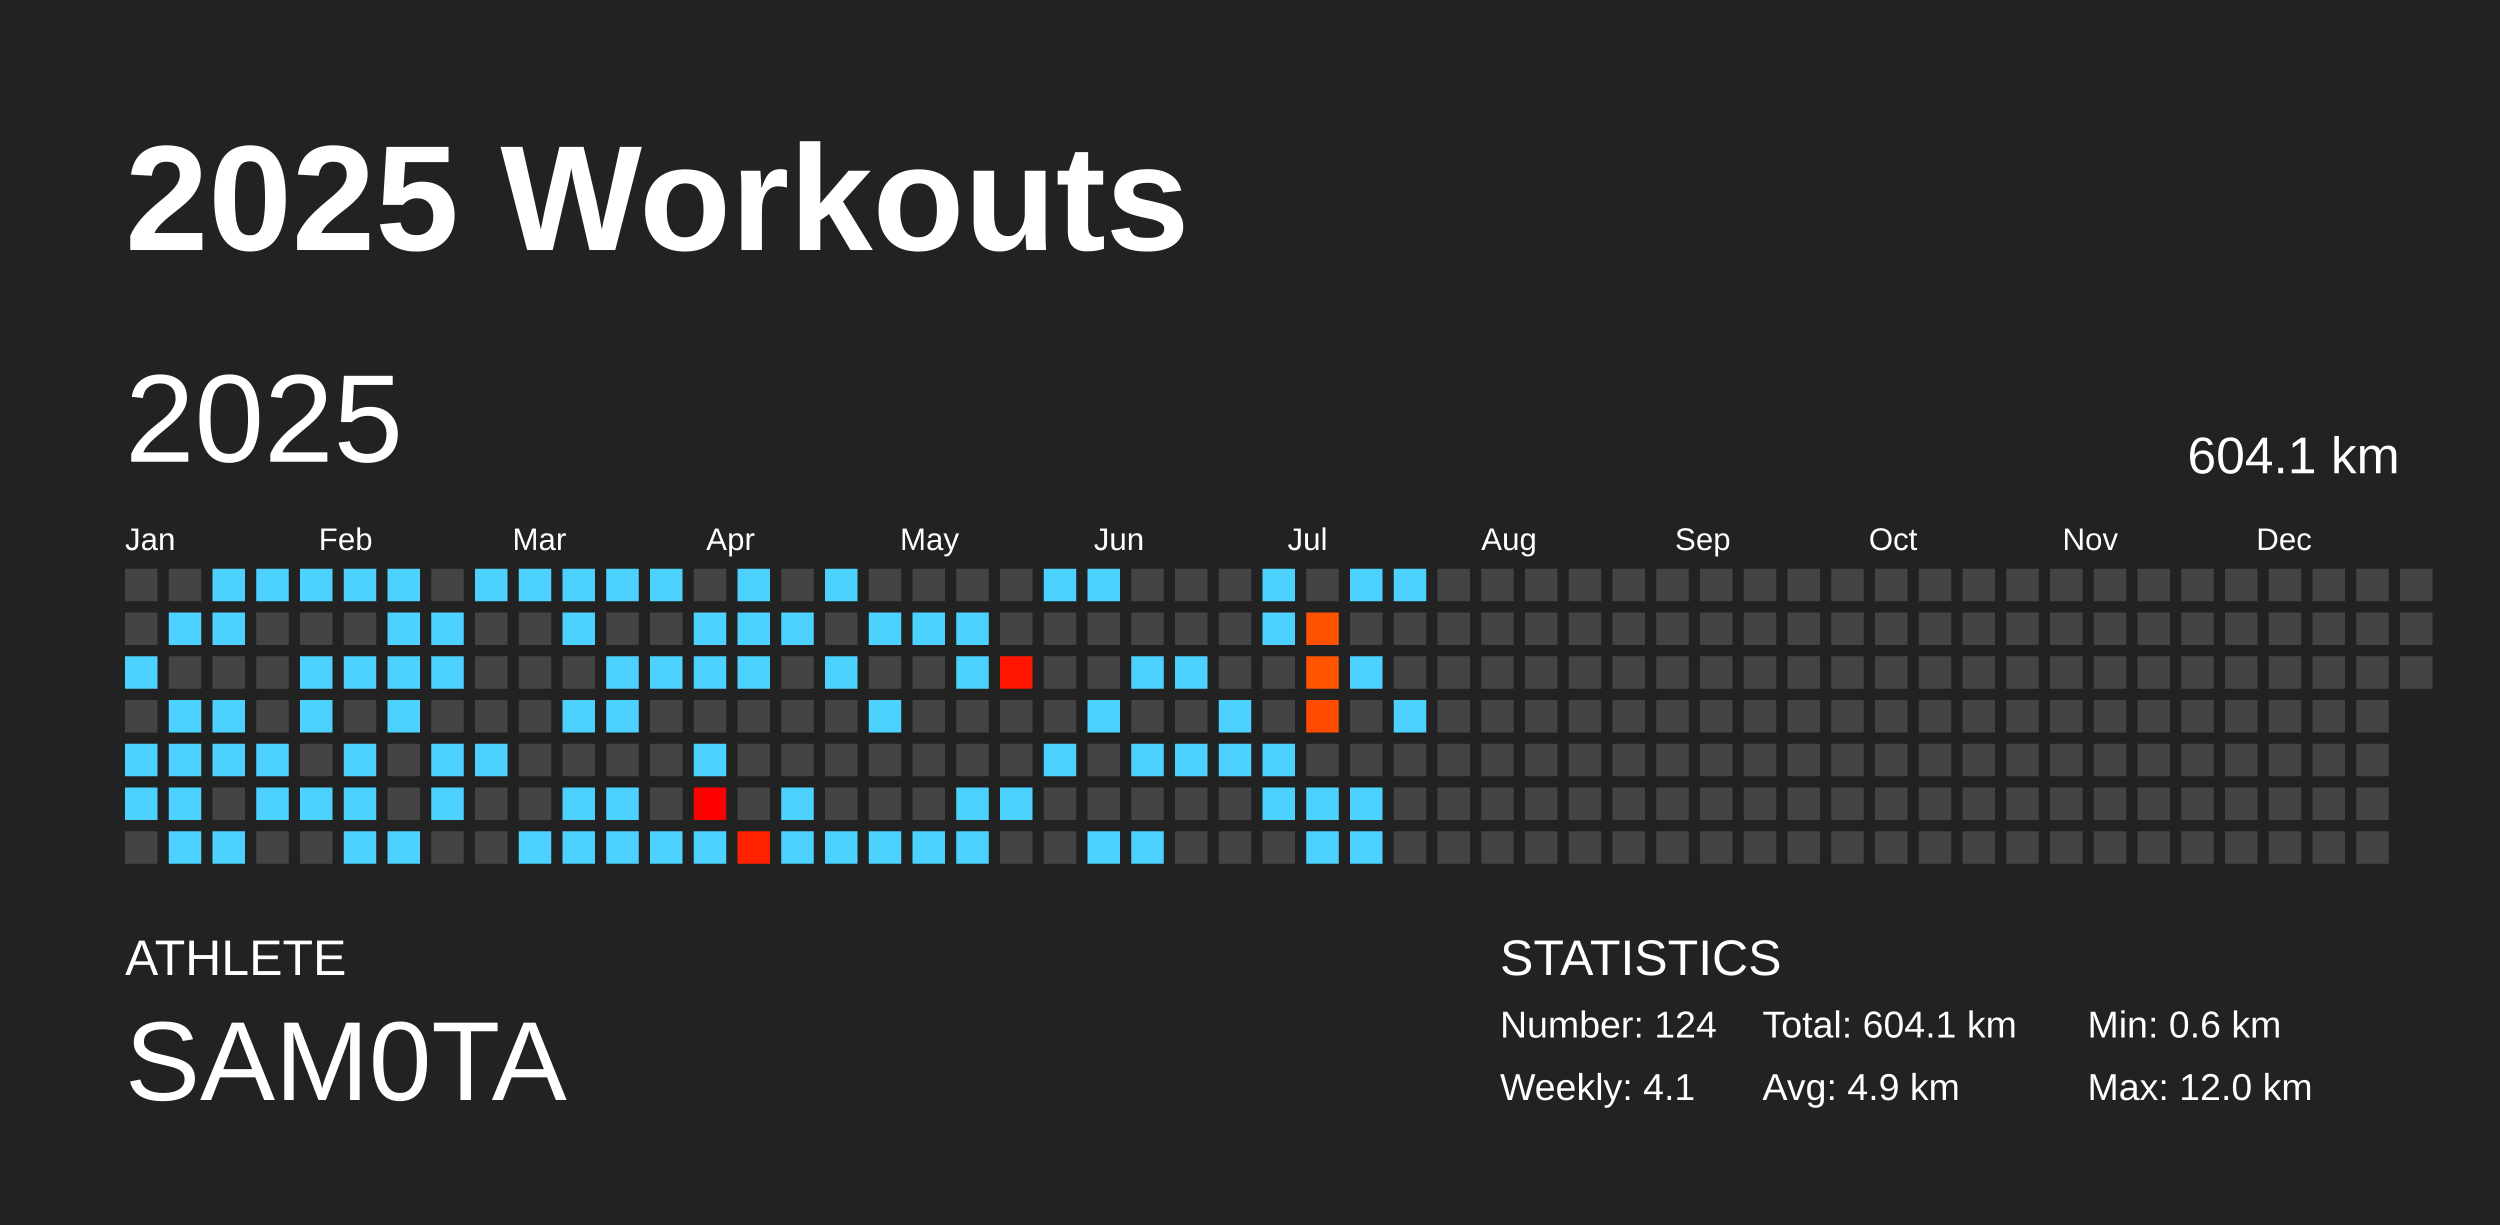
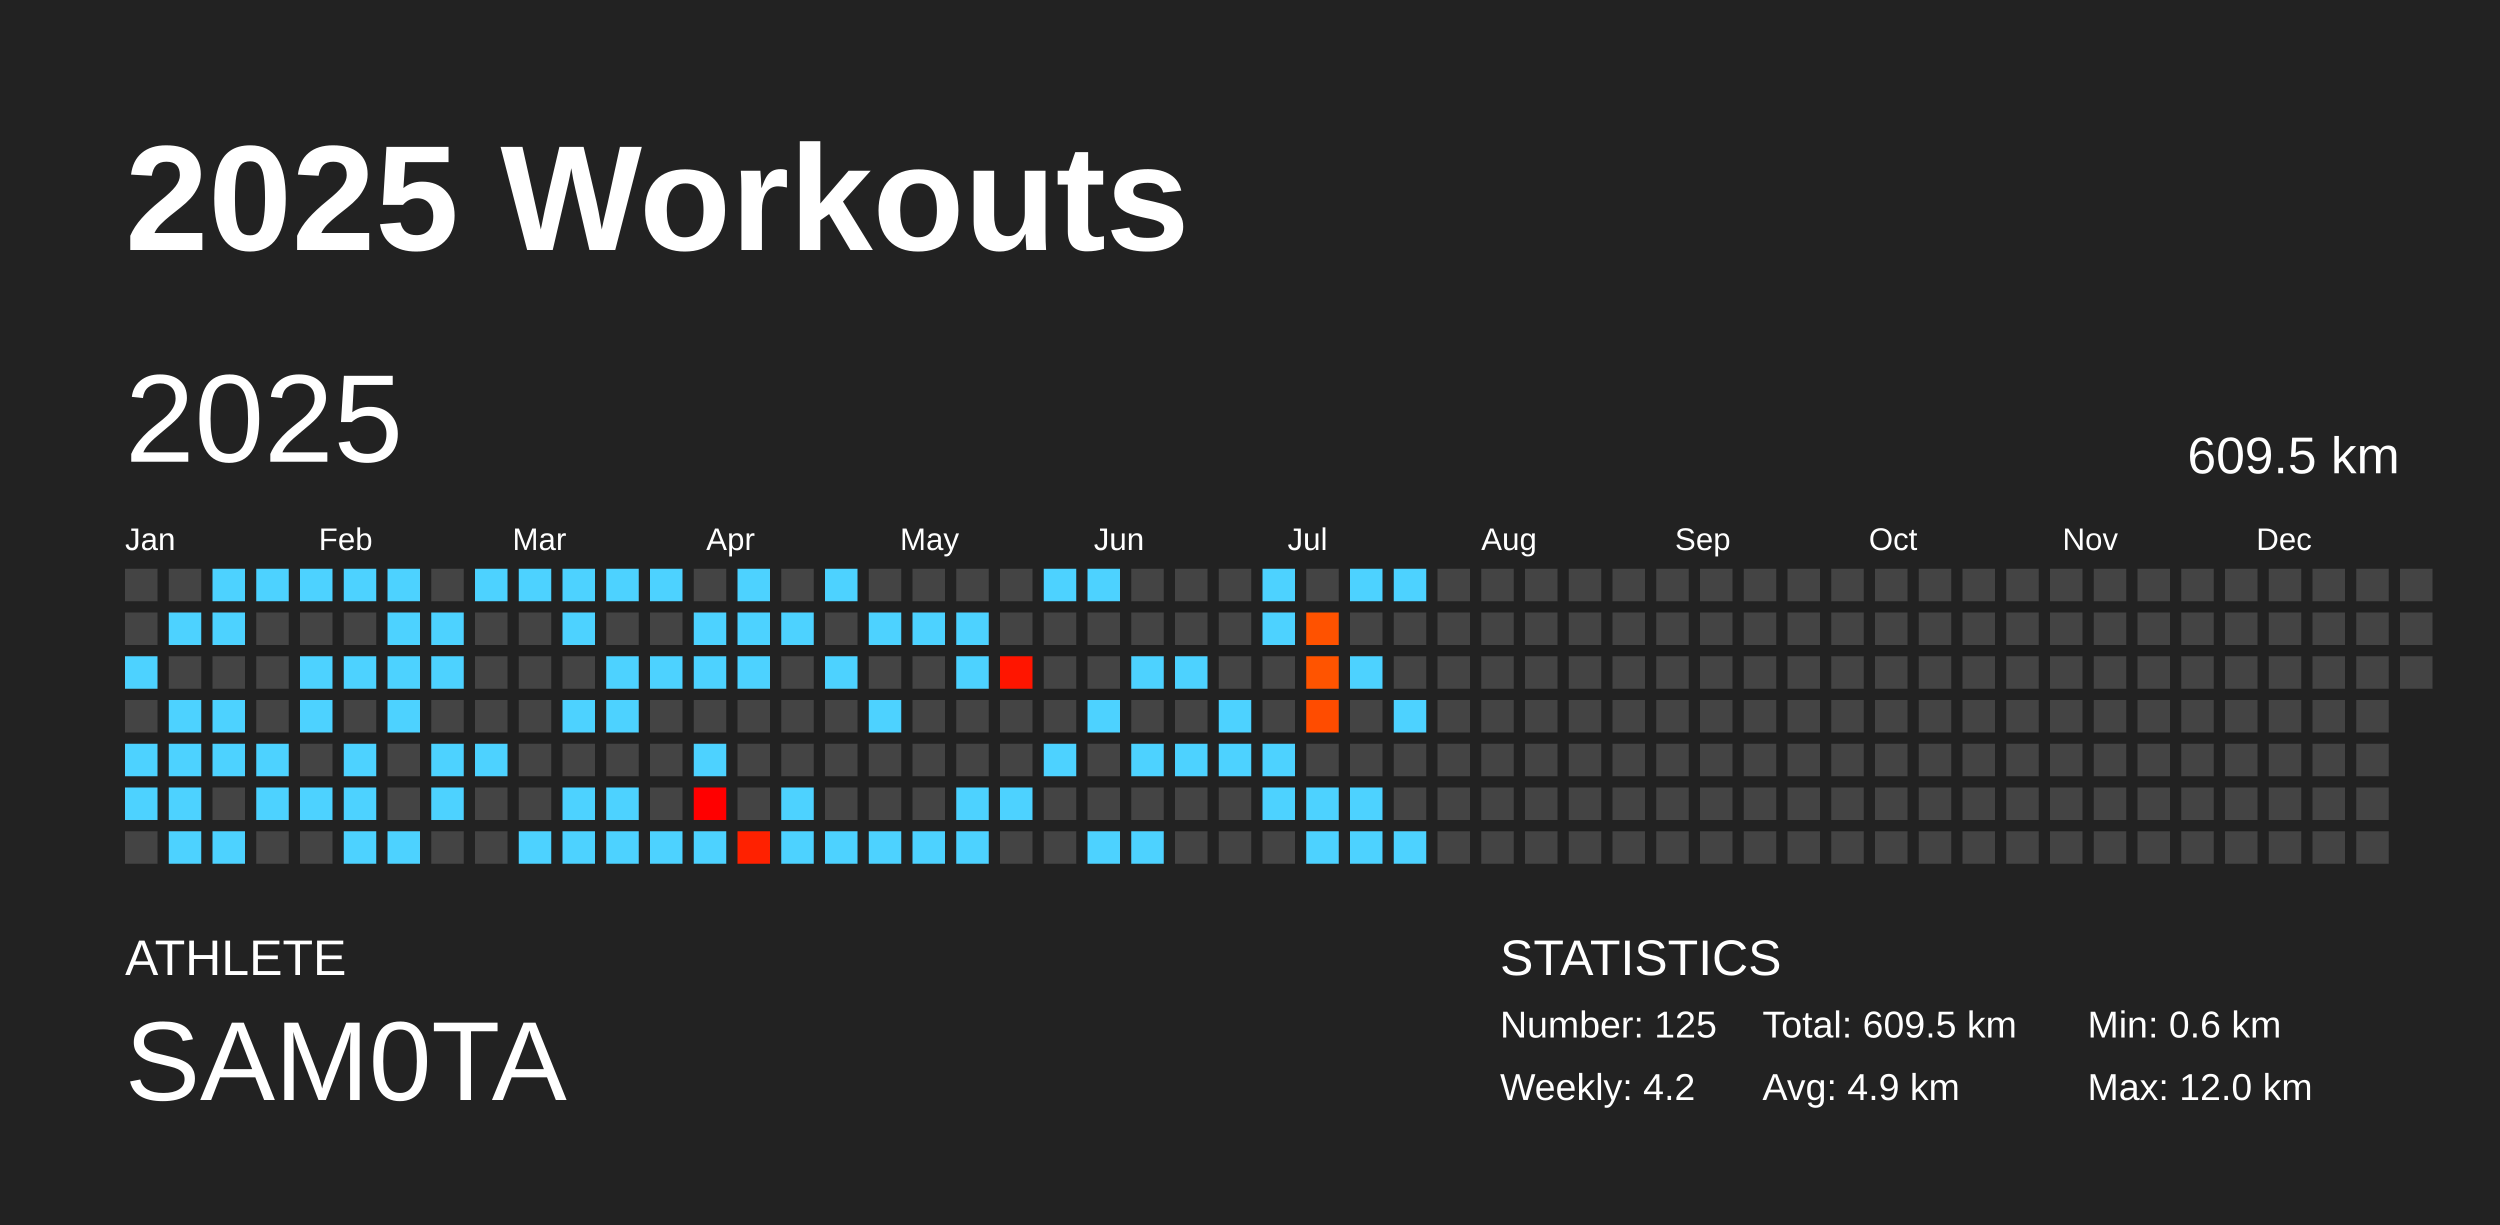
<svg xmlns="http://www.w3.org/2000/svg" baseProfile="full" height="98mm" version="1.1" viewBox="0,0,200,98" width="200mm">
  <defs />
  <rect fill="#222222" height="98" width="200" x="0" y="0" />
  <text fill="#FFFFFF" style="font-size:12px; font-family:Arial; font-weight:bold;" x="10" y="20">2025 Workouts</text>
  <text fill="#FFFFFF" style="font-size:4px; font-family:Arial" x="10" y="78">ATHLETE</text>
  <text fill="#FFFFFF" style="font-size:9px; font-family:Arial" x="10" y="88">SAM0TA</text>
  <text fill="#FFFFFF" style="font-size:4px; font-family:Arial" x="120" y="78">STATISTICS</text>
-   <text fill="#FFFFFF" style="font-size:3px; font-family:Arial" x="120" y="83">Number: 124</text>
-   <text fill="#FFFFFF" style="font-size:3px; font-family:Arial" x="120" y="88">Weekly: 4.1</text>
-   <text fill="#FFFFFF" style="font-size:3px; font-family:Arial" x="141" y="83">Total: 604.1 km</text>
+   <text fill="#FFFFFF" style="font-size:3px; font-family:Arial" x="120" y="83">Number: 125</text>
+   <text fill="#FFFFFF" style="font-size:3px; font-family:Arial" x="120" y="88">Weekly: 4.2</text>
+   <text fill="#FFFFFF" style="font-size:3px; font-family:Arial" x="141" y="83">Total: 609.5 km</text>
  <text fill="#FFFFFF" style="font-size:3px; font-family:Arial" x="141" y="88">Avg: 4.9 km</text>
  <text fill="#FFFFFF" style="font-size:3px; font-family:Arial" x="167" y="83">Min: 0.6 km</text>
  <text fill="#FFFFFF" style="font-size:3px; font-family:Arial" x="167" y="88">Max: 12.0 km</text>
  <text dominant-baseline="hanging" fill="#FFFFFF" style="font-size:10.0px; font-family:Arial;" x="10" y="30">2025</text>
-   <text dominant-baseline="hanging" fill="#FFFFFF" style="font-size:4.125px; font-family:Arial;" x="175" y="35">604.1 km</text>
+   <text dominant-baseline="hanging" fill="#FFFFFF" style="font-size:4.125px; font-family:Arial;" x="175" y="35">609.5 km</text>
  <text fill="#FFFFFF" style="font-size:2.5px; font-family:Arial" x="10.0" y="44">Jan</text>
  <text fill="#FFFFFF" style="font-size:2.5px; font-family:Arial" x="25.5" y="44">Feb</text>
  <text fill="#FFFFFF" style="font-size:2.5px; font-family:Arial" x="41.0" y="44">Mar</text>
  <text fill="#FFFFFF" style="font-size:2.5px; font-family:Arial" x="56.5" y="44">Apr</text>
  <text fill="#FFFFFF" style="font-size:2.5px; font-family:Arial" x="72.0" y="44">May</text>
  <text fill="#FFFFFF" style="font-size:2.5px; font-family:Arial" x="87.5" y="44">Jun</text>
  <text fill="#FFFFFF" style="font-size:2.5px; font-family:Arial" x="103.0" y="44">Jul</text>
  <text fill="#FFFFFF" style="font-size:2.5px; font-family:Arial" x="118.5" y="44">Aug</text>
  <text fill="#FFFFFF" style="font-size:2.5px; font-family:Arial" x="134.0" y="44">Sep</text>
  <text fill="#FFFFFF" style="font-size:2.5px; font-family:Arial" x="149.5" y="44">Oct</text>
  <text fill="#FFFFFF" style="font-size:2.5px; font-family:Arial" x="165.0" y="44">Nov</text>
  <text fill="#FFFFFF" style="font-size:2.5px; font-family:Arial" x="180.5" y="44">Dec</text>
  <rect fill="#444444" height="2.6" width="2.6" x="10.0" y="45.5" />
  <rect fill="#444444" height="2.6" width="2.6" x="10.0" y="49.0" />
  <rect fill="#4dd2ff" height="2.6" width="2.6" x="10.0" y="52.5" />
  <rect fill="#444444" height="2.6" width="2.6" x="10.0" y="56.0" />
  <rect fill="#4dd2ff" height="2.6" width="2.6" x="10.0" y="59.5" />
  <rect fill="#4dd2ff" height="2.6" width="2.6" x="10.0" y="63.0" />
  <rect fill="#444444" height="2.6" width="2.6" x="10.0" y="66.5" />
  <rect fill="#444444" height="2.6" width="2.6" x="13.5" y="45.5" />
  <rect fill="#4dd2ff" height="2.6" width="2.6" x="13.5" y="49.0" />
  <rect fill="#444444" height="2.6" width="2.6" x="13.5" y="52.5" />
  <rect fill="#4dd2ff" height="2.6" width="2.6" x="13.5" y="56.0" />
  <rect fill="#4dd2ff" height="2.6" width="2.6" x="13.5" y="59.5" />
  <rect fill="#4dd2ff" height="2.6" width="2.6" x="13.5" y="63.0" />
  <rect fill="#4dd2ff" height="2.6" width="2.6" x="13.5" y="66.5" />
  <rect fill="#4dd2ff" height="2.6" width="2.6" x="17.0" y="45.5" />
  <rect fill="#4dd2ff" height="2.6" width="2.6" x="17.0" y="49.0" />
  <rect fill="#444444" height="2.6" width="2.6" x="17.0" y="52.5" />
  <rect fill="#4dd2ff" height="2.6" width="2.6" x="17.0" y="56.0" />
  <rect fill="#4dd2ff" height="2.6" width="2.6" x="17.0" y="59.5" />
  <rect fill="#444444" height="2.6" width="2.6" x="17.0" y="63.0" />
  <rect fill="#4dd2ff" height="2.6" width="2.6" x="17.0" y="66.5" />
  <rect fill="#4dd2ff" height="2.6" width="2.6" x="20.5" y="45.5" />
  <rect fill="#444444" height="2.6" width="2.6" x="20.5" y="49.0" />
  <rect fill="#444444" height="2.6" width="2.6" x="20.5" y="52.5" />
  <rect fill="#444444" height="2.6" width="2.6" x="20.5" y="56.0" />
  <rect fill="#4dd2ff" height="2.6" width="2.6" x="20.5" y="59.5" />
  <rect fill="#4dd2ff" height="2.6" width="2.6" x="20.5" y="63.0" />
  <rect fill="#444444" height="2.6" width="2.6" x="20.5" y="66.5" />
  <rect fill="#4dd2ff" height="2.6" width="2.6" x="24.0" y="45.5" />
  <rect fill="#444444" height="2.6" width="2.6" x="24.0" y="49.0" />
  <rect fill="#4dd2ff" height="2.6" width="2.6" x="24.0" y="52.5" />
  <rect fill="#4dd2ff" height="2.6" width="2.6" x="24.0" y="56.0" />
  <rect fill="#444444" height="2.6" width="2.6" x="24.0" y="59.5" />
  <rect fill="#4dd2ff" height="2.6" width="2.6" x="24.0" y="63.0" />
  <rect fill="#444444" height="2.6" width="2.6" x="24.0" y="66.5" />
  <rect fill="#4dd2ff" height="2.6" width="2.6" x="27.5" y="45.5" />
  <rect fill="#444444" height="2.6" width="2.6" x="27.5" y="49.0" />
  <rect fill="#4dd2ff" height="2.6" width="2.6" x="27.5" y="52.5" />
  <rect fill="#444444" height="2.6" width="2.6" x="27.5" y="56.0" />
  <rect fill="#4dd2ff" height="2.6" width="2.6" x="27.5" y="59.5" />
  <rect fill="#4dd2ff" height="2.6" width="2.6" x="27.5" y="63.0" />
  <rect fill="#4dd2ff" height="2.6" width="2.6" x="27.5" y="66.5" />
  <rect fill="#4dd2ff" height="2.6" width="2.6" x="31.0" y="45.5" />
  <rect fill="#4dd2ff" height="2.6" width="2.6" x="31.0" y="49.0" />
  <rect fill="#4dd2ff" height="2.6" width="2.6" x="31.0" y="52.5" />
  <rect fill="#4dd2ff" height="2.6" width="2.6" x="31.0" y="56.0" />
  <rect fill="#444444" height="2.6" width="2.6" x="31.0" y="59.5" />
  <rect fill="#444444" height="2.6" width="2.6" x="31.0" y="63.0" />
  <rect fill="#4dd2ff" height="2.6" width="2.6" x="31.0" y="66.5" />
  <rect fill="#444444" height="2.6" width="2.6" x="34.5" y="45.5" />
  <rect fill="#4dd2ff" height="2.6" width="2.6" x="34.5" y="49.0" />
  <rect fill="#4dd2ff" height="2.6" width="2.6" x="34.5" y="52.5" />
  <rect fill="#444444" height="2.6" width="2.6" x="34.5" y="56.0" />
  <rect fill="#4dd2ff" height="2.6" width="2.6" x="34.5" y="59.5" />
  <rect fill="#4dd2ff" height="2.6" width="2.6" x="34.5" y="63.0" />
  <rect fill="#444444" height="2.6" width="2.6" x="34.5" y="66.5" />
  <rect fill="#4dd2ff" height="2.6" width="2.6" x="38.0" y="45.5" />
  <rect fill="#444444" height="2.6" width="2.6" x="38.0" y="49.0" />
  <rect fill="#444444" height="2.6" width="2.6" x="38.0" y="52.5" />
  <rect fill="#444444" height="2.6" width="2.6" x="38.0" y="56.0" />
  <rect fill="#4dd2ff" height="2.6" width="2.6" x="38.0" y="59.5" />
  <rect fill="#444444" height="2.6" width="2.6" x="38.0" y="63.0" />
  <rect fill="#444444" height="2.6" width="2.6" x="38.0" y="66.5" />
  <rect fill="#4dd2ff" height="2.6" width="2.6" x="41.5" y="45.5" />
  <rect fill="#444444" height="2.6" width="2.6" x="41.5" y="49.0" />
  <rect fill="#444444" height="2.6" width="2.6" x="41.5" y="52.5" />
  <rect fill="#444444" height="2.6" width="2.6" x="41.5" y="56.0" />
  <rect fill="#444444" height="2.6" width="2.6" x="41.5" y="59.5" />
  <rect fill="#444444" height="2.6" width="2.6" x="41.5" y="63.0" />
  <rect fill="#4dd2ff" height="2.6" width="2.6" x="41.5" y="66.5" />
  <rect fill="#4dd2ff" height="2.6" width="2.6" x="45.0" y="45.5" />
  <rect fill="#4dd2ff" height="2.6" width="2.6" x="45.0" y="49.0" />
  <rect fill="#444444" height="2.6" width="2.6" x="45.0" y="52.5" />
  <rect fill="#4dd2ff" height="2.6" width="2.6" x="45.0" y="56.0" />
  <rect fill="#444444" height="2.6" width="2.6" x="45.0" y="59.5" />
  <rect fill="#4dd2ff" height="2.6" width="2.6" x="45.0" y="63.0" />
  <rect fill="#4dd2ff" height="2.6" width="2.6" x="45.0" y="66.5" />
  <rect fill="#4dd2ff" height="2.6" width="2.6" x="48.5" y="45.5" />
  <rect fill="#444444" height="2.6" width="2.6" x="48.5" y="49.0" />
  <rect fill="#4dd2ff" height="2.6" width="2.6" x="48.5" y="52.5" />
  <rect fill="#4dd2ff" height="2.6" width="2.6" x="48.5" y="56.0" />
  <rect fill="#444444" height="2.6" width="2.6" x="48.5" y="59.5" />
  <rect fill="#4dd2ff" height="2.6" width="2.6" x="48.5" y="63.0" />
  <rect fill="#4dd2ff" height="2.6" width="2.6" x="48.5" y="66.5" />
  <rect fill="#4dd2ff" height="2.6" width="2.6" x="52.0" y="45.5" />
  <rect fill="#444444" height="2.6" width="2.6" x="52.0" y="49.0" />
  <rect fill="#4dd2ff" height="2.6" width="2.6" x="52.0" y="52.5" />
  <rect fill="#444444" height="2.6" width="2.6" x="52.0" y="56.0" />
  <rect fill="#444444" height="2.6" width="2.6" x="52.0" y="59.5" />
  <rect fill="#444444" height="2.6" width="2.6" x="52.0" y="63.0" />
  <rect fill="#4dd2ff" height="2.6" width="2.6" x="52.0" y="66.5" />
  <rect fill="#444444" height="2.6" width="2.6" x="55.5" y="45.5" />
  <rect fill="#4dd2ff" height="2.6" width="2.6" x="55.5" y="49.0" />
  <rect fill="#4dd2ff" height="2.6" width="2.6" x="55.5" y="52.5" />
  <rect fill="#444444" height="2.6" width="2.6" x="55.5" y="56.0" />
  <rect fill="#4dd2ff" height="2.6" width="2.6" x="55.5" y="59.5" />
  <rect fill="#ff0000" height="2.6" width="2.6" x="55.5" y="63.0" />
  <rect fill="#4dd2ff" height="2.6" width="2.6" x="55.5" y="66.5" />
  <rect fill="#4dd2ff" height="2.6" width="2.6" x="59.0" y="45.5" />
  <rect fill="#4dd2ff" height="2.6" width="2.6" x="59.0" y="49.0" />
  <rect fill="#4dd2ff" height="2.6" width="2.6" x="59.0" y="52.5" />
  <rect fill="#444444" height="2.6" width="2.6" x="59.0" y="56.0" />
  <rect fill="#444444" height="2.6" width="2.6" x="59.0" y="59.5" />
  <rect fill="#444444" height="2.6" width="2.6" x="59.0" y="63.0" />
  <rect fill="#ff2100" height="2.6" width="2.6" x="59.0" y="66.5" />
  <rect fill="#444444" height="2.6" width="2.6" x="62.5" y="45.5" />
  <rect fill="#4dd2ff" height="2.6" width="2.6" x="62.5" y="49.0" />
  <rect fill="#444444" height="2.6" width="2.6" x="62.5" y="52.5" />
  <rect fill="#444444" height="2.6" width="2.6" x="62.5" y="56.0" />
  <rect fill="#444444" height="2.6" width="2.6" x="62.5" y="59.5" />
  <rect fill="#4dd2ff" height="2.6" width="2.6" x="62.5" y="63.0" />
  <rect fill="#4dd2ff" height="2.6" width="2.6" x="62.5" y="66.5" />
  <rect fill="#4dd2ff" height="2.6" width="2.6" x="66.0" y="45.5" />
  <rect fill="#444444" height="2.6" width="2.6" x="66.0" y="49.0" />
  <rect fill="#4dd2ff" height="2.6" width="2.6" x="66.0" y="52.5" />
  <rect fill="#444444" height="2.6" width="2.6" x="66.0" y="56.0" />
  <rect fill="#444444" height="2.6" width="2.6" x="66.0" y="59.5" />
  <rect fill="#444444" height="2.6" width="2.6" x="66.0" y="63.0" />
  <rect fill="#4dd2ff" height="2.6" width="2.6" x="66.0" y="66.5" />
  <rect fill="#444444" height="2.6" width="2.6" x="69.5" y="45.5" />
  <rect fill="#4dd2ff" height="2.6" width="2.6" x="69.5" y="49.0" />
  <rect fill="#444444" height="2.6" width="2.6" x="69.5" y="52.5" />
  <rect fill="#4dd2ff" height="2.6" width="2.6" x="69.5" y="56.0" />
  <rect fill="#444444" height="2.6" width="2.6" x="69.5" y="59.5" />
  <rect fill="#444444" height="2.6" width="2.6" x="69.5" y="63.0" />
  <rect fill="#4dd2ff" height="2.6" width="2.6" x="69.5" y="66.5" />
  <rect fill="#444444" height="2.6" width="2.6" x="73.0" y="45.5" />
  <rect fill="#4dd2ff" height="2.6" width="2.6" x="73.0" y="49.0" />
  <rect fill="#444444" height="2.6" width="2.6" x="73.0" y="52.5" />
  <rect fill="#444444" height="2.6" width="2.6" x="73.0" y="56.0" />
  <rect fill="#444444" height="2.6" width="2.6" x="73.0" y="59.5" />
  <rect fill="#444444" height="2.6" width="2.6" x="73.0" y="63.0" />
  <rect fill="#4dd2ff" height="2.6" width="2.6" x="73.0" y="66.5" />
  <rect fill="#444444" height="2.6" width="2.6" x="76.5" y="45.5" />
  <rect fill="#4dd2ff" height="2.6" width="2.6" x="76.5" y="49.0" />
  <rect fill="#4dd2ff" height="2.6" width="2.6" x="76.5" y="52.5" />
  <rect fill="#444444" height="2.6" width="2.6" x="76.5" y="56.0" />
  <rect fill="#444444" height="2.6" width="2.6" x="76.5" y="59.5" />
  <rect fill="#4dd2ff" height="2.6" width="2.6" x="76.5" y="63.0" />
  <rect fill="#4dd2ff" height="2.6" width="2.6" x="76.5" y="66.5" />
  <rect fill="#444444" height="2.6" width="2.6" x="80.0" y="45.5" />
  <rect fill="#444444" height="2.6" width="2.6" x="80.0" y="49.0" />
  <rect fill="#ff1500" height="2.6" width="2.6" x="80.0" y="52.5" />
  <rect fill="#444444" height="2.6" width="2.6" x="80.0" y="56.0" />
  <rect fill="#444444" height="2.6" width="2.6" x="80.0" y="59.5" />
  <rect fill="#4dd2ff" height="2.6" width="2.6" x="80.0" y="63.0" />
  <rect fill="#444444" height="2.6" width="2.6" x="80.0" y="66.5" />
  <rect fill="#4dd2ff" height="2.6" width="2.6" x="83.5" y="45.5" />
  <rect fill="#444444" height="2.6" width="2.6" x="83.5" y="49.0" />
  <rect fill="#444444" height="2.6" width="2.6" x="83.5" y="52.5" />
  <rect fill="#444444" height="2.6" width="2.6" x="83.5" y="56.0" />
  <rect fill="#4dd2ff" height="2.6" width="2.6" x="83.5" y="59.5" />
  <rect fill="#444444" height="2.6" width="2.6" x="83.5" y="63.0" />
  <rect fill="#444444" height="2.6" width="2.6" x="83.5" y="66.5" />
  <rect fill="#4dd2ff" height="2.6" width="2.6" x="87.0" y="45.5" />
  <rect fill="#444444" height="2.6" width="2.6" x="87.0" y="49.0" />
  <rect fill="#444444" height="2.6" width="2.6" x="87.0" y="52.5" />
  <rect fill="#4dd2ff" height="2.6" width="2.6" x="87.0" y="56.0" />
  <rect fill="#444444" height="2.6" width="2.6" x="87.0" y="59.5" />
  <rect fill="#444444" height="2.6" width="2.6" x="87.0" y="63.0" />
  <rect fill="#4dd2ff" height="2.6" width="2.6" x="87.0" y="66.5" />
  <rect fill="#444444" height="2.6" width="2.6" x="90.5" y="45.5" />
  <rect fill="#444444" height="2.6" width="2.6" x="90.5" y="49.0" />
  <rect fill="#4dd2ff" height="2.6" width="2.6" x="90.5" y="52.5" />
  <rect fill="#444444" height="2.6" width="2.6" x="90.5" y="56.0" />
  <rect fill="#4dd2ff" height="2.6" width="2.6" x="90.5" y="59.5" />
  <rect fill="#444444" height="2.6" width="2.6" x="90.5" y="63.0" />
  <rect fill="#4dd2ff" height="2.6" width="2.6" x="90.5" y="66.5" />
  <rect fill="#444444" height="2.6" width="2.6" x="94.0" y="45.5" />
  <rect fill="#444444" height="2.6" width="2.6" x="94.0" y="49.0" />
  <rect fill="#4dd2ff" height="2.6" width="2.6" x="94.0" y="52.5" />
  <rect fill="#444444" height="2.6" width="2.6" x="94.0" y="56.0" />
  <rect fill="#4dd2ff" height="2.6" width="2.6" x="94.0" y="59.5" />
  <rect fill="#444444" height="2.6" width="2.6" x="94.0" y="63.0" />
  <rect fill="#444444" height="2.6" width="2.6" x="94.0" y="66.5" />
  <rect fill="#444444" height="2.6" width="2.6" x="97.5" y="45.5" />
  <rect fill="#444444" height="2.6" width="2.6" x="97.5" y="49.0" />
  <rect fill="#444444" height="2.6" width="2.6" x="97.5" y="52.5" />
  <rect fill="#4dd2ff" height="2.6" width="2.6" x="97.5" y="56.0" />
  <rect fill="#4dd2ff" height="2.6" width="2.6" x="97.5" y="59.5" />
  <rect fill="#444444" height="2.6" width="2.6" x="97.5" y="63.0" />
  <rect fill="#444444" height="2.6" width="2.6" x="97.5" y="66.5" />
  <rect fill="#4dd2ff" height="2.6" width="2.6" x="101.0" y="45.5" />
  <rect fill="#4dd2ff" height="2.6" width="2.6" x="101.0" y="49.0" />
  <rect fill="#444444" height="2.6" width="2.6" x="101.0" y="52.5" />
  <rect fill="#444444" height="2.6" width="2.6" x="101.0" y="56.0" />
  <rect fill="#4dd2ff" height="2.6" width="2.6" x="101.0" y="59.5" />
  <rect fill="#4dd2ff" height="2.6" width="2.6" x="101.0" y="63.0" />
  <rect fill="#444444" height="2.6" width="2.6" x="101.0" y="66.5" />
  <rect fill="#444444" height="2.6" width="2.6" x="104.5" y="45.5" />
  <rect fill="#ff5200" height="2.6" width="2.6" x="104.5" y="49.0" />
  <rect fill="#ff5400" height="2.6" width="2.6" x="104.5" y="52.5" />
  <rect fill="#ff4c00" height="2.6" width="2.6" x="104.5" y="56.0" />
  <rect fill="#444444" height="2.6" width="2.6" x="104.5" y="59.5" />
  <rect fill="#4dd2ff" height="2.6" width="2.6" x="104.5" y="63.0" />
  <rect fill="#4dd2ff" height="2.6" width="2.6" x="104.5" y="66.5" />
  <rect fill="#4dd2ff" height="2.6" width="2.6" x="108.0" y="45.5" />
  <rect fill="#444444" height="2.6" width="2.6" x="108.0" y="49.0" />
  <rect fill="#4dd2ff" height="2.6" width="2.6" x="108.0" y="52.5" />
  <rect fill="#444444" height="2.6" width="2.6" x="108.0" y="56.0" />
  <rect fill="#444444" height="2.6" width="2.6" x="108.0" y="59.5" />
  <rect fill="#4dd2ff" height="2.6" width="2.6" x="108.0" y="63.0" />
  <rect fill="#4dd2ff" height="2.6" width="2.6" x="108.0" y="66.5" />
  <rect fill="#4dd2ff" height="2.6" width="2.6" x="111.5" y="45.5" />
  <rect fill="#444444" height="2.6" width="2.6" x="111.5" y="49.0" />
  <rect fill="#444444" height="2.6" width="2.6" x="111.5" y="52.5" />
  <rect fill="#4dd2ff" height="2.6" width="2.6" x="111.5" y="56.0" />
  <rect fill="#444444" height="2.6" width="2.6" x="111.5" y="59.5" />
  <rect fill="#444444" height="2.6" width="2.6" x="111.5" y="63.0" />
-   <rect fill="#444444" height="2.6" width="2.6" x="111.5" y="66.5" />
+   <rect fill="#4dd2ff" height="2.6" width="2.6" x="111.5" y="66.5" />
  <rect fill="#444444" height="2.6" width="2.6" x="115.0" y="45.5" />
  <rect fill="#444444" height="2.6" width="2.6" x="115.0" y="49.0" />
  <rect fill="#444444" height="2.6" width="2.6" x="115.0" y="52.5" />
  <rect fill="#444444" height="2.6" width="2.6" x="115.0" y="56.0" />
  <rect fill="#444444" height="2.6" width="2.6" x="115.0" y="59.5" />
  <rect fill="#444444" height="2.6" width="2.6" x="115.0" y="63.0" />
  <rect fill="#444444" height="2.6" width="2.6" x="115.0" y="66.5" />
  <rect fill="#444444" height="2.6" width="2.6" x="118.5" y="45.5" />
  <rect fill="#444444" height="2.6" width="2.6" x="118.5" y="49.0" />
  <rect fill="#444444" height="2.6" width="2.6" x="118.5" y="52.5" />
  <rect fill="#444444" height="2.6" width="2.6" x="118.5" y="56.0" />
  <rect fill="#444444" height="2.6" width="2.6" x="118.5" y="59.5" />
  <rect fill="#444444" height="2.6" width="2.6" x="118.5" y="63.0" />
  <rect fill="#444444" height="2.6" width="2.6" x="118.5" y="66.5" />
  <rect fill="#444444" height="2.6" width="2.6" x="122.0" y="45.5" />
  <rect fill="#444444" height="2.6" width="2.6" x="122.0" y="49.0" />
  <rect fill="#444444" height="2.6" width="2.6" x="122.0" y="52.5" />
  <rect fill="#444444" height="2.6" width="2.6" x="122.0" y="56.0" />
  <rect fill="#444444" height="2.6" width="2.6" x="122.0" y="59.5" />
  <rect fill="#444444" height="2.6" width="2.6" x="122.0" y="63.0" />
  <rect fill="#444444" height="2.6" width="2.6" x="122.0" y="66.5" />
  <rect fill="#444444" height="2.6" width="2.6" x="125.5" y="45.5" />
  <rect fill="#444444" height="2.6" width="2.6" x="125.5" y="49.0" />
  <rect fill="#444444" height="2.6" width="2.6" x="125.5" y="52.5" />
  <rect fill="#444444" height="2.6" width="2.6" x="125.5" y="56.0" />
  <rect fill="#444444" height="2.6" width="2.6" x="125.5" y="59.5" />
  <rect fill="#444444" height="2.6" width="2.6" x="125.5" y="63.0" />
  <rect fill="#444444" height="2.6" width="2.6" x="125.5" y="66.5" />
  <rect fill="#444444" height="2.6" width="2.6" x="129.0" y="45.5" />
  <rect fill="#444444" height="2.6" width="2.6" x="129.0" y="49.0" />
  <rect fill="#444444" height="2.6" width="2.6" x="129.0" y="52.5" />
  <rect fill="#444444" height="2.6" width="2.6" x="129.0" y="56.0" />
  <rect fill="#444444" height="2.6" width="2.6" x="129.0" y="59.5" />
  <rect fill="#444444" height="2.6" width="2.6" x="129.0" y="63.0" />
  <rect fill="#444444" height="2.6" width="2.6" x="129.0" y="66.5" />
  <rect fill="#444444" height="2.6" width="2.6" x="132.5" y="45.5" />
  <rect fill="#444444" height="2.6" width="2.6" x="132.5" y="49.0" />
  <rect fill="#444444" height="2.6" width="2.6" x="132.5" y="52.5" />
  <rect fill="#444444" height="2.6" width="2.6" x="132.5" y="56.0" />
  <rect fill="#444444" height="2.6" width="2.6" x="132.5" y="59.5" />
  <rect fill="#444444" height="2.6" width="2.6" x="132.5" y="63.0" />
  <rect fill="#444444" height="2.6" width="2.6" x="132.5" y="66.5" />
  <rect fill="#444444" height="2.6" width="2.6" x="136.0" y="45.5" />
  <rect fill="#444444" height="2.6" width="2.6" x="136.0" y="49.0" />
  <rect fill="#444444" height="2.6" width="2.6" x="136.0" y="52.5" />
  <rect fill="#444444" height="2.6" width="2.6" x="136.0" y="56.0" />
  <rect fill="#444444" height="2.6" width="2.6" x="136.0" y="59.5" />
  <rect fill="#444444" height="2.6" width="2.6" x="136.0" y="63.0" />
  <rect fill="#444444" height="2.6" width="2.6" x="136.0" y="66.5" />
  <rect fill="#444444" height="2.6" width="2.6" x="139.5" y="45.5" />
  <rect fill="#444444" height="2.6" width="2.6" x="139.5" y="49.0" />
  <rect fill="#444444" height="2.6" width="2.6" x="139.5" y="52.5" />
  <rect fill="#444444" height="2.6" width="2.6" x="139.5" y="56.0" />
  <rect fill="#444444" height="2.6" width="2.6" x="139.5" y="59.5" />
  <rect fill="#444444" height="2.6" width="2.6" x="139.5" y="63.0" />
  <rect fill="#444444" height="2.6" width="2.6" x="139.5" y="66.5" />
  <rect fill="#444444" height="2.6" width="2.6" x="143.0" y="45.5" />
  <rect fill="#444444" height="2.6" width="2.6" x="143.0" y="49.0" />
  <rect fill="#444444" height="2.6" width="2.6" x="143.0" y="52.5" />
  <rect fill="#444444" height="2.6" width="2.6" x="143.0" y="56.0" />
  <rect fill="#444444" height="2.6" width="2.6" x="143.0" y="59.5" />
  <rect fill="#444444" height="2.6" width="2.6" x="143.0" y="63.0" />
  <rect fill="#444444" height="2.6" width="2.6" x="143.0" y="66.5" />
  <rect fill="#444444" height="2.6" width="2.6" x="146.5" y="45.5" />
  <rect fill="#444444" height="2.6" width="2.6" x="146.5" y="49.0" />
  <rect fill="#444444" height="2.6" width="2.6" x="146.5" y="52.5" />
  <rect fill="#444444" height="2.6" width="2.6" x="146.5" y="56.0" />
  <rect fill="#444444" height="2.6" width="2.6" x="146.5" y="59.5" />
  <rect fill="#444444" height="2.6" width="2.6" x="146.5" y="63.0" />
  <rect fill="#444444" height="2.6" width="2.6" x="146.5" y="66.5" />
  <rect fill="#444444" height="2.6" width="2.6" x="150.0" y="45.5" />
  <rect fill="#444444" height="2.6" width="2.6" x="150.0" y="49.0" />
  <rect fill="#444444" height="2.6" width="2.6" x="150.0" y="52.5" />
  <rect fill="#444444" height="2.6" width="2.6" x="150.0" y="56.0" />
  <rect fill="#444444" height="2.6" width="2.6" x="150.0" y="59.5" />
  <rect fill="#444444" height="2.6" width="2.6" x="150.0" y="63.0" />
  <rect fill="#444444" height="2.6" width="2.6" x="150.0" y="66.5" />
  <rect fill="#444444" height="2.6" width="2.6" x="153.5" y="45.5" />
  <rect fill="#444444" height="2.6" width="2.6" x="153.5" y="49.0" />
  <rect fill="#444444" height="2.6" width="2.6" x="153.5" y="52.5" />
  <rect fill="#444444" height="2.6" width="2.6" x="153.5" y="56.0" />
  <rect fill="#444444" height="2.6" width="2.6" x="153.5" y="59.5" />
  <rect fill="#444444" height="2.6" width="2.6" x="153.5" y="63.0" />
  <rect fill="#444444" height="2.6" width="2.6" x="153.5" y="66.5" />
  <rect fill="#444444" height="2.6" width="2.6" x="157.0" y="45.5" />
  <rect fill="#444444" height="2.6" width="2.6" x="157.0" y="49.0" />
  <rect fill="#444444" height="2.6" width="2.6" x="157.0" y="52.5" />
  <rect fill="#444444" height="2.6" width="2.6" x="157.0" y="56.0" />
  <rect fill="#444444" height="2.6" width="2.6" x="157.0" y="59.5" />
  <rect fill="#444444" height="2.6" width="2.6" x="157.0" y="63.0" />
  <rect fill="#444444" height="2.6" width="2.6" x="157.0" y="66.5" />
  <rect fill="#444444" height="2.6" width="2.6" x="160.5" y="45.5" />
  <rect fill="#444444" height="2.6" width="2.6" x="160.5" y="49.0" />
  <rect fill="#444444" height="2.6" width="2.6" x="160.5" y="52.5" />
  <rect fill="#444444" height="2.6" width="2.6" x="160.5" y="56.0" />
  <rect fill="#444444" height="2.6" width="2.6" x="160.5" y="59.5" />
  <rect fill="#444444" height="2.6" width="2.6" x="160.5" y="63.0" />
  <rect fill="#444444" height="2.6" width="2.6" x="160.5" y="66.5" />
  <rect fill="#444444" height="2.6" width="2.6" x="164.0" y="45.5" />
  <rect fill="#444444" height="2.6" width="2.6" x="164.0" y="49.0" />
  <rect fill="#444444" height="2.6" width="2.6" x="164.0" y="52.5" />
  <rect fill="#444444" height="2.6" width="2.6" x="164.0" y="56.0" />
  <rect fill="#444444" height="2.6" width="2.6" x="164.0" y="59.5" />
  <rect fill="#444444" height="2.6" width="2.6" x="164.0" y="63.0" />
  <rect fill="#444444" height="2.6" width="2.6" x="164.0" y="66.5" />
  <rect fill="#444444" height="2.6" width="2.6" x="167.5" y="45.5" />
  <rect fill="#444444" height="2.6" width="2.6" x="167.5" y="49.0" />
  <rect fill="#444444" height="2.6" width="2.6" x="167.5" y="52.5" />
  <rect fill="#444444" height="2.6" width="2.6" x="167.5" y="56.0" />
  <rect fill="#444444" height="2.6" width="2.6" x="167.5" y="59.5" />
  <rect fill="#444444" height="2.6" width="2.6" x="167.5" y="63.0" />
  <rect fill="#444444" height="2.6" width="2.6" x="167.5" y="66.5" />
  <rect fill="#444444" height="2.6" width="2.6" x="171.0" y="45.5" />
  <rect fill="#444444" height="2.6" width="2.6" x="171.0" y="49.0" />
  <rect fill="#444444" height="2.6" width="2.6" x="171.0" y="52.5" />
  <rect fill="#444444" height="2.6" width="2.6" x="171.0" y="56.0" />
  <rect fill="#444444" height="2.6" width="2.6" x="171.0" y="59.5" />
  <rect fill="#444444" height="2.6" width="2.6" x="171.0" y="63.0" />
  <rect fill="#444444" height="2.6" width="2.6" x="171.0" y="66.5" />
  <rect fill="#444444" height="2.6" width="2.6" x="174.5" y="45.5" />
  <rect fill="#444444" height="2.6" width="2.6" x="174.5" y="49.0" />
  <rect fill="#444444" height="2.6" width="2.6" x="174.5" y="52.5" />
  <rect fill="#444444" height="2.6" width="2.6" x="174.5" y="56.0" />
  <rect fill="#444444" height="2.6" width="2.6" x="174.5" y="59.5" />
  <rect fill="#444444" height="2.6" width="2.6" x="174.5" y="63.0" />
  <rect fill="#444444" height="2.6" width="2.6" x="174.5" y="66.5" />
  <rect fill="#444444" height="2.6" width="2.6" x="178.0" y="45.5" />
  <rect fill="#444444" height="2.6" width="2.6" x="178.0" y="49.0" />
  <rect fill="#444444" height="2.6" width="2.6" x="178.0" y="52.5" />
  <rect fill="#444444" height="2.6" width="2.6" x="178.0" y="56.0" />
  <rect fill="#444444" height="2.6" width="2.6" x="178.0" y="59.5" />
  <rect fill="#444444" height="2.6" width="2.6" x="178.0" y="63.0" />
  <rect fill="#444444" height="2.6" width="2.6" x="178.0" y="66.5" />
  <rect fill="#444444" height="2.6" width="2.6" x="181.5" y="45.5" />
  <rect fill="#444444" height="2.6" width="2.6" x="181.5" y="49.0" />
  <rect fill="#444444" height="2.6" width="2.6" x="181.5" y="52.5" />
  <rect fill="#444444" height="2.6" width="2.6" x="181.5" y="56.0" />
  <rect fill="#444444" height="2.6" width="2.6" x="181.5" y="59.5" />
  <rect fill="#444444" height="2.6" width="2.6" x="181.5" y="63.0" />
  <rect fill="#444444" height="2.6" width="2.6" x="181.5" y="66.5" />
  <rect fill="#444444" height="2.6" width="2.6" x="185.0" y="45.5" />
  <rect fill="#444444" height="2.6" width="2.6" x="185.0" y="49.0" />
  <rect fill="#444444" height="2.6" width="2.6" x="185.0" y="52.5" />
  <rect fill="#444444" height="2.6" width="2.6" x="185.0" y="56.0" />
  <rect fill="#444444" height="2.6" width="2.6" x="185.0" y="59.5" />
  <rect fill="#444444" height="2.6" width="2.6" x="185.0" y="63.0" />
  <rect fill="#444444" height="2.6" width="2.6" x="185.0" y="66.5" />
  <rect fill="#444444" height="2.6" width="2.6" x="188.5" y="45.5" />
  <rect fill="#444444" height="2.6" width="2.6" x="188.5" y="49.0" />
  <rect fill="#444444" height="2.6" width="2.6" x="188.5" y="52.5" />
  <rect fill="#444444" height="2.6" width="2.6" x="188.5" y="56.0" />
  <rect fill="#444444" height="2.6" width="2.6" x="188.5" y="59.5" />
  <rect fill="#444444" height="2.6" width="2.6" x="188.5" y="63.0" />
  <rect fill="#444444" height="2.6" width="2.6" x="188.5" y="66.5" />
  <rect fill="#444444" height="2.6" width="2.6" x="192.0" y="45.5" />
  <rect fill="#444444" height="2.6" width="2.6" x="192.0" y="49.0" />
  <rect fill="#444444" height="2.6" width="2.6" x="192.0" y="52.5" />
</svg>
